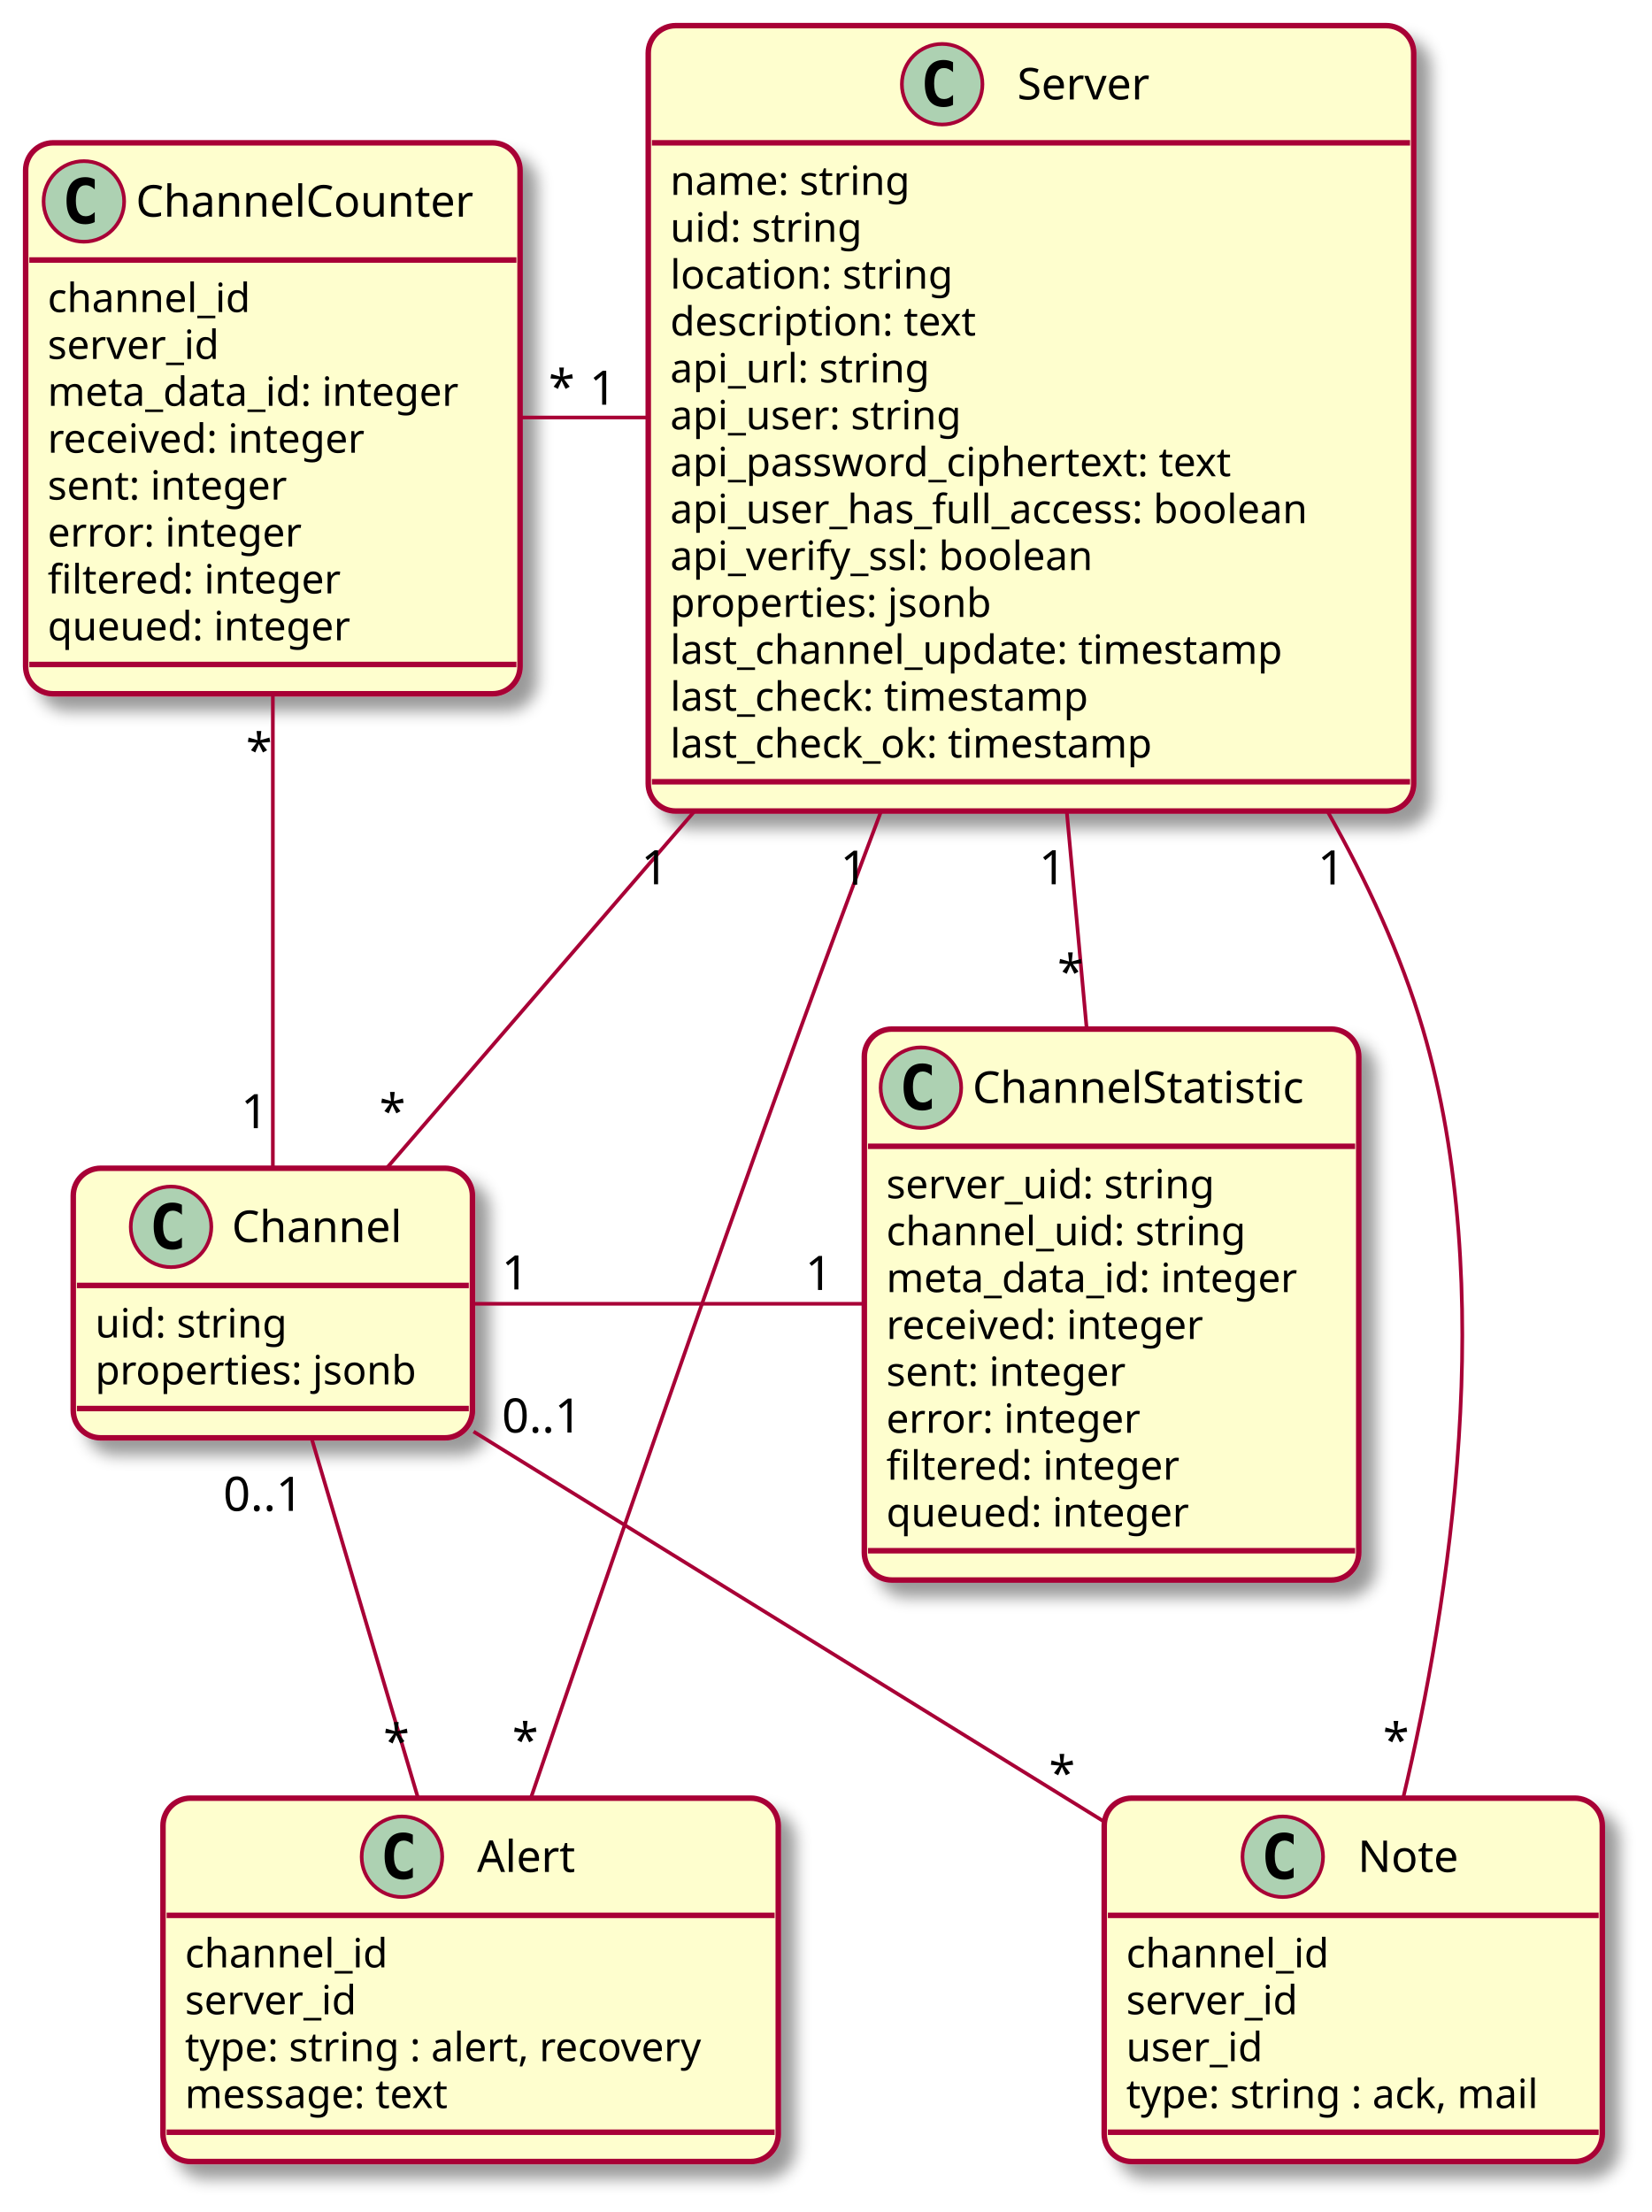
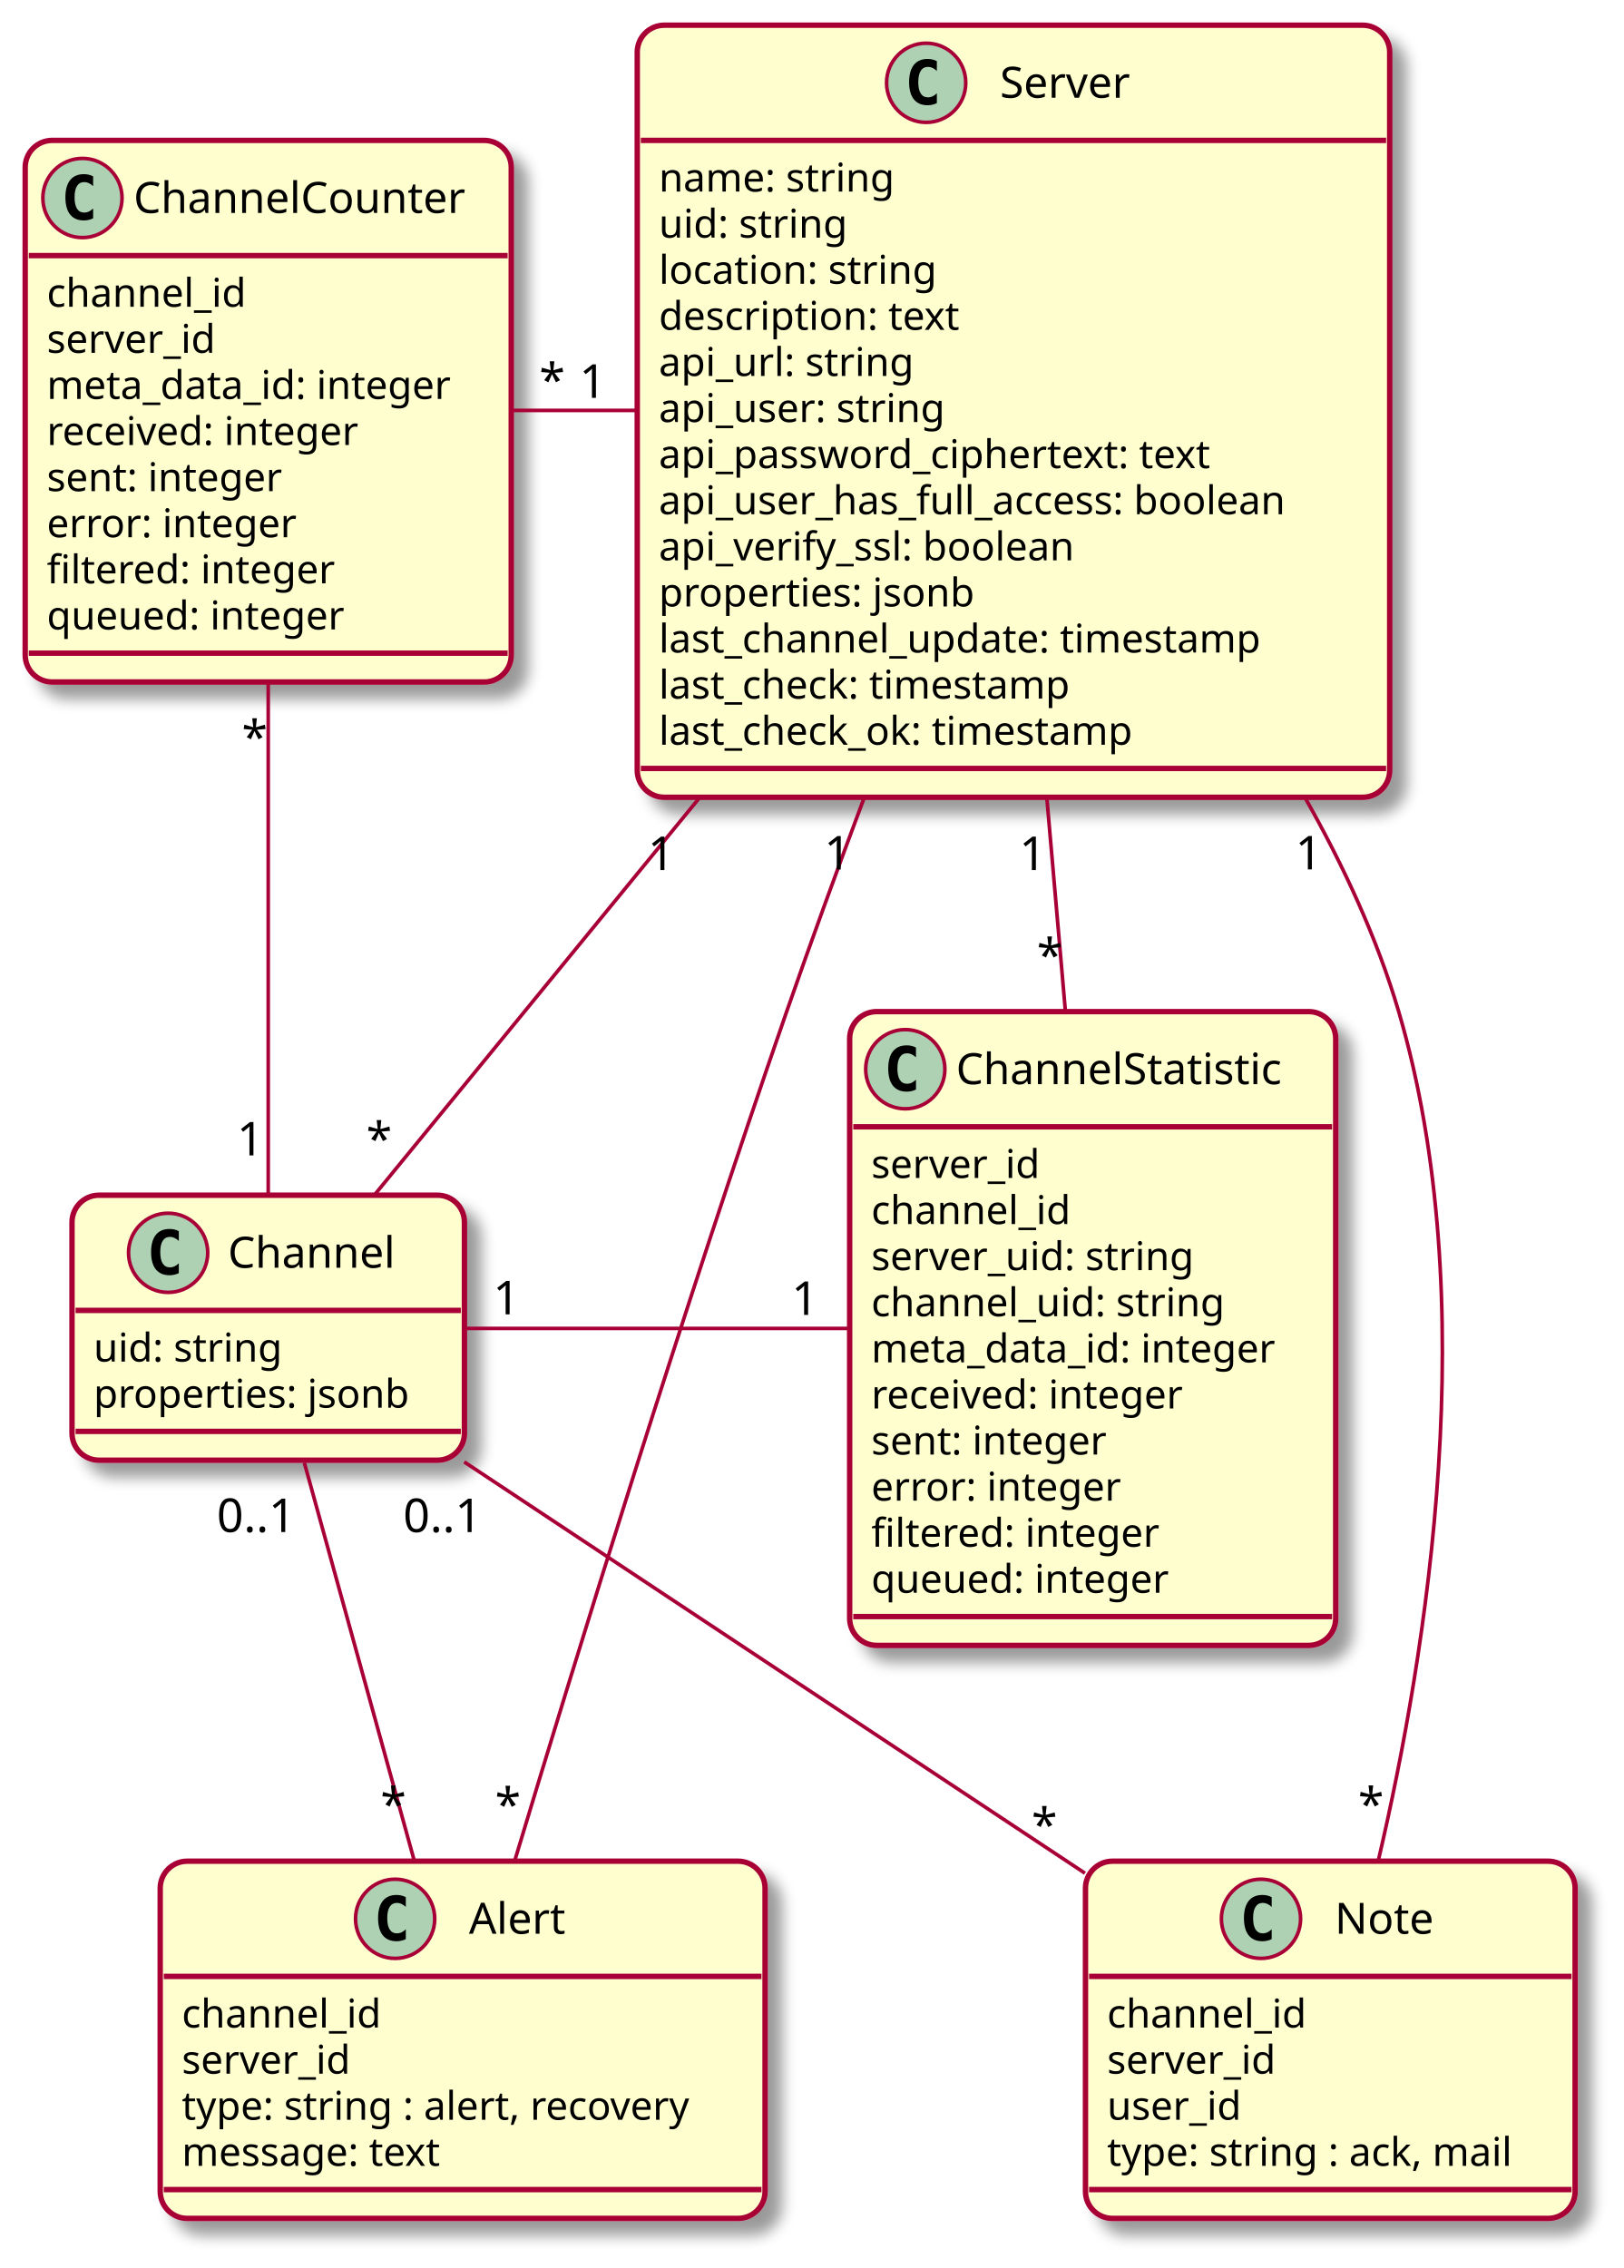
- <svg xmlns="http://www.w3.org/2000/svg" contentScriptType="application/ecmascript" contentStyleType="text/css" height="604px" preserveAspectRatio="none" style="width:451px;height:604px;background:#FFFFFF;" version="1.1" viewBox="0 0 451 604" width="451px" zoomAndPan="magnify">
+ <svg xmlns="http://www.w3.org/2000/svg" contentScriptType="application/ecmascript" contentStyleType="text/css" height="630px" preserveAspectRatio="none" style="width:451px;height:630px;background:#FFFFFF;" version="1.1" viewBox="0 0 451 630" width="451px" zoomAndPan="magnify">
  <defs>
-     <filter height="300%" id="f1hzocwa2y3tnt" width="300%" x="-1" y="-1">
+     <filter height="300%" id="f8u8zro0jej9d" width="300%" x="-1" y="-1">
      <feGaussianBlur result="blurOut" stdDeviation="2.0" />
      <feColorMatrix in="blurOut" result="blurOut2" type="matrix" values="0 0 0 0 0 0 0 0 0 0 0 0 0 0 0 0 0 0 .4 0" />
      <feOffset dx="4.0" dy="4.0" in="blurOut2" result="blurOut3" />
      <feBlend in="SourceGraphic" in2="blurOut3" mode="normal" />
    </filter>
  </defs>
  <g>
-     <rect codeLine="5" fill="#FEFECE" filter="url(#f1hzocwa2y3tnt)" height="214.461" id="Server" rx="7.5" ry="7.5" style="stroke:#A80036;stroke-width:1.5;" width="209" x="177" y="7" />
+     <rect codeLine="5" fill="#FEFECE" filter="url(#f8u8zro0jej9d)" height="214.461" id="Server" rx="7.5" ry="7.5" style="stroke:#A80036;stroke-width:1.5;" width="209" x="177" y="7" />
    <ellipse cx="257.25" cy="23" fill="#ADD1B2" rx="11" ry="11" style="stroke:#A80036;stroke-width:1.0;" />
    <path d="M260.219,28.641 Q259.641,28.938 259,29.078 Q258.359,29.234 257.656,29.234 Q255.156,29.234 253.828,27.594 Q252.516,25.938 252.516,22.812 Q252.516,19.688 253.828,18.031 Q255.156,16.375 257.656,16.375 Q258.359,16.375 259,16.531 Q259.656,16.688 260.219,16.984 L260.219,19.703 Q259.594,19.125 259,18.859 Q258.406,18.578 257.781,18.578 Q256.438,18.578 255.75,19.656 Q255.062,20.719 255.062,22.812 Q255.062,24.906 255.75,25.984 Q256.438,27.047 257.781,27.047 Q258.406,27.047 259,26.781 Q259.594,26.5 260.219,25.922 L260.219,28.641 Z " fill="#000000" />
    <text fill="#000000" font-family="sans-serif" font-size="12" lengthAdjust="spacing" textLength="40" x="277.75" y="27.154">Server</text>
    <line style="stroke:#A80036;stroke-width:1.5;" x1="178" x2="385" y1="39" y2="39" />
    <text fill="#000000" font-family="sans-serif" font-size="11" lengthAdjust="spacing" textLength="72" x="183" y="53.21">name: string</text>
    <text fill="#000000" font-family="sans-serif" font-size="11" lengthAdjust="spacing" textLength="57" x="183" y="66.015">uid: string</text>
    <text fill="#000000" font-family="sans-serif" font-size="11" lengthAdjust="spacing" textLength="84" x="183" y="78.82">location: string</text>
    <text fill="#000000" font-family="sans-serif" font-size="11" lengthAdjust="spacing" textLength="91" x="183" y="91.624">description: text</text>
    <text fill="#000000" font-family="sans-serif" font-size="11" lengthAdjust="spacing" textLength="78" x="183" y="104.429">api_url: string</text>
    <text fill="#000000" font-family="sans-serif" font-size="11" lengthAdjust="spacing" textLength="89" x="183" y="117.234">api_user: string</text>
    <text fill="#000000" font-family="sans-serif" font-size="11" lengthAdjust="spacing" textLength="169" x="183" y="130.039">api_password_ciphertext: text</text>
    <text fill="#000000" font-family="sans-serif" font-size="11" lengthAdjust="spacing" textLength="197" x="183" y="142.843">api_user_has_full_access: boolean</text>
    <text fill="#000000" font-family="sans-serif" font-size="11" lengthAdjust="spacing" textLength="129" x="183" y="155.648">api_verify_ssl: boolean</text>
    <text fill="#000000" font-family="sans-serif" font-size="11" lengthAdjust="spacing" textLength="97" x="183" y="168.453">properties: jsonb</text>
    <text fill="#000000" font-family="sans-serif" font-size="11" lengthAdjust="spacing" textLength="184" x="183" y="181.257">last_channel_update: timestamp</text>
    <text fill="#000000" font-family="sans-serif" font-size="11" lengthAdjust="spacing" textLength="127" x="183" y="194.062">last_check: timestamp</text>
    <text fill="#000000" font-family="sans-serif" font-size="11" lengthAdjust="spacing" textLength="146" x="183" y="206.867">last_check_ok: timestamp</text>
    <line style="stroke:#A80036;stroke-width:1.5;" x1="178" x2="385" y1="213.461" y2="213.461" />
-     <rect codeLine="21" fill="#FEFECE" filter="url(#f1hzocwa2y3tnt)" height="73.609" id="Channel" rx="7.5" ry="7.5" style="stroke:#A80036;stroke-width:1.5;" width="109" x="20" y="319" />
-     <ellipse cx="46.7" cy="335" fill="#ADD1B2" rx="11" ry="11" style="stroke:#A80036;stroke-width:1.0;" />
-     <path d="M49.669,340.641 Q49.091,340.938 48.45,341.078 Q47.809,341.234 47.106,341.234 Q44.606,341.234 43.278,339.594 Q41.966,337.938 41.966,334.812 Q41.966,331.688 43.278,330.031 Q44.606,328.375 47.106,328.375 Q47.809,328.375 48.45,328.531 Q49.106,328.688 49.669,328.984 L49.669,331.703 Q49.044,331.125 48.45,330.859 Q47.856,330.578 47.231,330.578 Q45.888,330.578 45.2,331.656 Q44.513,332.719 44.513,334.812 Q44.513,336.906 45.2,337.984 Q45.888,339.047 47.231,339.047 Q47.856,339.047 48.45,338.781 Q49.044,338.5 49.669,337.922 L49.669,340.641 Z " fill="#000000" />
-     <text fill="#000000" font-family="sans-serif" font-size="12" lengthAdjust="spacing" textLength="51" x="63.3" y="339.154">Channel</text>
-     <line style="stroke:#A80036;stroke-width:1.5;" x1="21" x2="128" y1="351" y2="351" />
-     <text fill="#000000" font-family="sans-serif" font-size="11" lengthAdjust="spacing" textLength="57" x="26" y="365.21">uid: string</text>
-     <text fill="#000000" font-family="sans-serif" font-size="11" lengthAdjust="spacing" textLength="97" x="26" y="378.015">properties: jsonb</text>
-     <line style="stroke:#A80036;stroke-width:1.5;" x1="21" x2="128" y1="384.609" y2="384.609" />
-     <rect codeLine="26" fill="#FEFECE" filter="url(#f1hzocwa2y3tnt)" height="150.438" id="ChannelStatistic" rx="7.5" ry="7.5" style="stroke:#A80036;stroke-width:1.5;" width="135" x="236" y="281" />
+     <rect codeLine="21" fill="#FEFECE" filter="url(#f8u8zro0jej9d)" height="73.609" id="Channel" rx="7.5" ry="7.5" style="stroke:#A80036;stroke-width:1.5;" width="109" x="20" y="332" />
+     <ellipse cx="46.7" cy="348" fill="#ADD1B2" rx="11" ry="11" style="stroke:#A80036;stroke-width:1.0;" />
+     <path d="M49.669,353.641 Q49.091,353.938 48.45,354.078 Q47.809,354.234 47.106,354.234 Q44.606,354.234 43.278,352.594 Q41.966,350.938 41.966,347.812 Q41.966,344.688 43.278,343.031 Q44.606,341.375 47.106,341.375 Q47.809,341.375 48.45,341.531 Q49.106,341.688 49.669,341.984 L49.669,344.703 Q49.044,344.125 48.45,343.859 Q47.856,343.578 47.231,343.578 Q45.888,343.578 45.2,344.656 Q44.513,345.719 44.513,347.812 Q44.513,349.906 45.2,350.984 Q45.888,352.047 47.231,352.047 Q47.856,352.047 48.45,351.781 Q49.044,351.5 49.669,350.922 L49.669,353.641 Z " fill="#000000" />
+     <text fill="#000000" font-family="sans-serif" font-size="12" lengthAdjust="spacing" textLength="51" x="63.3" y="352.154">Channel</text>
+     <line style="stroke:#A80036;stroke-width:1.5;" x1="21" x2="128" y1="364" y2="364" />
+     <text fill="#000000" font-family="sans-serif" font-size="11" lengthAdjust="spacing" textLength="57" x="26" y="378.21">uid: string</text>
+     <text fill="#000000" font-family="sans-serif" font-size="11" lengthAdjust="spacing" textLength="97" x="26" y="391.015">properties: jsonb</text>
+     <line style="stroke:#A80036;stroke-width:1.5;" x1="21" x2="128" y1="397.609" y2="397.609" />
+     <rect codeLine="26" fill="#FEFECE" filter="url(#f8u8zro0jej9d)" height="176.047" id="ChannelStatistic" rx="7.5" ry="7.5" style="stroke:#A80036;stroke-width:1.5;" width="135" x="236" y="281" />
    <ellipse cx="251.45" cy="297" fill="#ADD1B2" rx="11" ry="11" style="stroke:#A80036;stroke-width:1.0;" />
    <path d="M254.419,302.641 Q253.841,302.938 253.2,303.078 Q252.559,303.234 251.856,303.234 Q249.356,303.234 248.028,301.594 Q246.716,299.938 246.716,296.812 Q246.716,293.688 248.028,292.031 Q249.356,290.375 251.856,290.375 Q252.559,290.375 253.2,290.531 Q253.856,290.688 254.419,290.984 L254.419,293.703 Q253.794,293.125 253.2,292.859 Q252.606,292.578 251.981,292.578 Q250.637,292.578 249.95,293.656 Q249.262,294.719 249.262,296.812 Q249.262,298.906 249.95,299.984 Q250.637,301.047 251.981,301.047 Q252.606,301.047 253.2,300.781 Q253.794,300.5 254.419,299.922 L254.419,302.641 Z " fill="#000000" />
    <text fill="#000000" font-family="sans-serif" font-size="12" lengthAdjust="spacing" textLength="102" x="265.55" y="301.154">ChannelStatistic</text>
    <line style="stroke:#A80036;stroke-width:1.5;" x1="237" x2="370" y1="313" y2="313" />
-     <text fill="#000000" font-family="sans-serif" font-size="11" lengthAdjust="spacing" textLength="100" x="242" y="327.21">server_uid: string</text>
-     <text fill="#000000" font-family="sans-serif" font-size="11" lengthAdjust="spacing" textLength="107" x="242" y="340.015">channel_uid: string</text>
-     <text fill="#000000" font-family="sans-serif" font-size="11" lengthAdjust="spacing" textLength="123" x="242" y="352.82">meta_data_id: integer</text>
-     <text fill="#000000" font-family="sans-serif" font-size="11" lengthAdjust="spacing" textLength="95" x="242" y="365.625">received: integer</text>
-     <text fill="#000000" font-family="sans-serif" font-size="11" lengthAdjust="spacing" textLength="72" x="242" y="378.429">sent: integer</text>
-     <text fill="#000000" font-family="sans-serif" font-size="11" lengthAdjust="spacing" textLength="76" x="242" y="391.234">error: integer</text>
-     <text fill="#000000" font-family="sans-serif" font-size="11" lengthAdjust="spacing" textLength="87" x="242" y="404.039">filtered: integer</text>
-     <text fill="#000000" font-family="sans-serif" font-size="11" lengthAdjust="spacing" textLength="89" x="242" y="416.843">queued: integer</text>
-     <line style="stroke:#A80036;stroke-width:1.5;" x1="237" x2="370" y1="423.438" y2="423.438" />
-     <rect codeLine="37" fill="#FEFECE" filter="url(#f1hzocwa2y3tnt)" height="150.438" id="ChannelCounter" rx="7.5" ry="7.5" style="stroke:#A80036;stroke-width:1.5;" width="135" x="7" y="39" />
+     <text fill="#000000" font-family="sans-serif" font-size="11" lengthAdjust="spacing" textLength="53" x="242" y="327.21">server_id</text>
+     <text fill="#000000" font-family="sans-serif" font-size="11" lengthAdjust="spacing" textLength="60" x="242" y="340.015">channel_id</text>
+     <text fill="#000000" font-family="sans-serif" font-size="11" lengthAdjust="spacing" textLength="100" x="242" y="352.82">server_uid: string</text>
+     <text fill="#000000" font-family="sans-serif" font-size="11" lengthAdjust="spacing" textLength="107" x="242" y="365.625">channel_uid: string</text>
+     <text fill="#000000" font-family="sans-serif" font-size="11" lengthAdjust="spacing" textLength="123" x="242" y="378.429">meta_data_id: integer</text>
+     <text fill="#000000" font-family="sans-serif" font-size="11" lengthAdjust="spacing" textLength="95" x="242" y="391.234">received: integer</text>
+     <text fill="#000000" font-family="sans-serif" font-size="11" lengthAdjust="spacing" textLength="72" x="242" y="404.039">sent: integer</text>
+     <text fill="#000000" font-family="sans-serif" font-size="11" lengthAdjust="spacing" textLength="76" x="242" y="416.843">error: integer</text>
+     <text fill="#000000" font-family="sans-serif" font-size="11" lengthAdjust="spacing" textLength="87" x="242" y="429.648">filtered: integer</text>
+     <text fill="#000000" font-family="sans-serif" font-size="11" lengthAdjust="spacing" textLength="89" x="242" y="442.453">queued: integer</text>
+     <line style="stroke:#A80036;stroke-width:1.5;" x1="237" x2="370" y1="449.047" y2="449.047" />
+     <rect codeLine="39" fill="#FEFECE" filter="url(#f8u8zro0jej9d)" height="150.438" id="ChannelCounter" rx="7.5" ry="7.5" style="stroke:#A80036;stroke-width:1.5;" width="135" x="7" y="39" />
    <ellipse cx="22.9" cy="55" fill="#ADD1B2" rx="11" ry="11" style="stroke:#A80036;stroke-width:1.0;" />
    <path d="M25.869,60.641 Q25.291,60.938 24.65,61.078 Q24.009,61.234 23.306,61.234 Q20.806,61.234 19.478,59.594 Q18.166,57.938 18.166,54.812 Q18.166,51.688 19.478,50.031 Q20.806,48.375 23.306,48.375 Q24.009,48.375 24.65,48.531 Q25.306,48.688 25.869,48.984 L25.869,51.703 Q25.244,51.125 24.65,50.859 Q24.056,50.578 23.431,50.578 Q22.087,50.578 21.4,51.656 Q20.712,52.719 20.712,54.812 Q20.712,56.906 21.4,57.984 Q22.087,59.047 23.431,59.047 Q24.056,59.047 24.65,58.781 Q25.244,58.5 25.869,57.922 L25.869,60.641 Z " fill="#000000" />
    <text fill="#000000" font-family="sans-serif" font-size="12" lengthAdjust="spacing" textLength="101" x="37.1" y="59.154">ChannelCounter</text>
    <line style="stroke:#A80036;stroke-width:1.5;" x1="8" x2="141" y1="71" y2="71" />
    <text fill="#000000" font-family="sans-serif" font-size="11" lengthAdjust="spacing" textLength="60" x="13" y="85.21">channel_id</text>
    <text fill="#000000" font-family="sans-serif" font-size="11" lengthAdjust="spacing" textLength="53" x="13" y="98.015">server_id</text>
    <text fill="#000000" font-family="sans-serif" font-size="11" lengthAdjust="spacing" textLength="123" x="13" y="110.82">meta_data_id: integer</text>
    <text fill="#000000" font-family="sans-serif" font-size="11" lengthAdjust="spacing" textLength="95" x="13" y="123.624">received: integer</text>
    <text fill="#000000" font-family="sans-serif" font-size="11" lengthAdjust="spacing" textLength="72" x="13" y="136.429">sent: integer</text>
    <text fill="#000000" font-family="sans-serif" font-size="11" lengthAdjust="spacing" textLength="76" x="13" y="149.234">error: integer</text>
    <text fill="#000000" font-family="sans-serif" font-size="11" lengthAdjust="spacing" textLength="87" x="13" y="162.039">filtered: integer</text>
    <text fill="#000000" font-family="sans-serif" font-size="11" lengthAdjust="spacing" textLength="89" x="13" y="174.843">queued: integer</text>
    <line style="stroke:#A80036;stroke-width:1.5;" x1="8" x2="141" y1="181.438" y2="181.438" />
-     <rect codeLine="48" fill="#FEFECE" filter="url(#f1hzocwa2y3tnt)" height="99.219" id="Alert" rx="7.5" ry="7.5" style="stroke:#A80036;stroke-width:1.5;" width="168" x="44.5" y="491" />
-     <ellipse cx="109.75" cy="507" fill="#ADD1B2" rx="11" ry="11" style="stroke:#A80036;stroke-width:1.0;" />
-     <path d="M112.719,512.641 Q112.141,512.938 111.5,513.078 Q110.859,513.234 110.156,513.234 Q107.656,513.234 106.328,511.594 Q105.016,509.938 105.016,506.812 Q105.016,503.688 106.328,502.031 Q107.656,500.375 110.156,500.375 Q110.859,500.375 111.5,500.531 Q112.156,500.688 112.719,500.984 L112.719,503.703 Q112.094,503.125 111.5,502.859 Q110.906,502.578 110.281,502.578 Q108.938,502.578 108.25,503.656 Q107.562,504.719 107.562,506.812 Q107.562,508.906 108.25,509.984 Q108.938,511.047 110.281,511.047 Q110.906,511.047 111.5,510.781 Q112.094,510.5 112.719,509.922 L112.719,512.641 Z " fill="#000000" />
-     <text fill="#000000" font-family="sans-serif" font-size="12" lengthAdjust="spacing" textLength="29" x="130.25" y="511.154">Alert</text>
-     <line style="stroke:#A80036;stroke-width:1.5;" x1="45.5" x2="211.5" y1="523" y2="523" />
-     <text fill="#000000" font-family="sans-serif" font-size="11" lengthAdjust="spacing" textLength="60" x="50.5" y="537.21">channel_id</text>
-     <text fill="#000000" font-family="sans-serif" font-size="11" lengthAdjust="spacing" textLength="53" x="50.5" y="550.015">server_id</text>
-     <text fill="#000000" font-family="sans-serif" font-size="11" lengthAdjust="spacing" textLength="156" x="50.5" y="562.82">type: string : alert, recovery</text>
-     <text fill="#000000" font-family="sans-serif" font-size="11" lengthAdjust="spacing" textLength="81" x="50.5" y="575.625">message: text</text>
-     <line style="stroke:#A80036;stroke-width:1.5;" x1="45.5" x2="211.5" y1="582.219" y2="582.219" />
-     <rect codeLine="55" fill="#FEFECE" filter="url(#f1hzocwa2y3tnt)" height="99.219" id="Note" rx="7.5" ry="7.5" style="stroke:#A80036;stroke-width:1.5;" width="136" x="301.5" y="491" />
-     <ellipse cx="350.25" cy="507" fill="#ADD1B2" rx="11" ry="11" style="stroke:#A80036;stroke-width:1.0;" />
-     <path d="M353.219,512.641 Q352.641,512.938 352,513.078 Q351.359,513.234 350.656,513.234 Q348.156,513.234 346.828,511.594 Q345.516,509.938 345.516,506.812 Q345.516,503.688 346.828,502.031 Q348.156,500.375 350.656,500.375 Q351.359,500.375 352,500.531 Q352.656,500.688 353.219,500.984 L353.219,503.703 Q352.594,503.125 352,502.859 Q351.406,502.578 350.781,502.578 Q349.438,502.578 348.75,503.656 Q348.062,504.719 348.062,506.812 Q348.062,508.906 348.75,509.984 Q349.438,511.047 350.781,511.047 Q351.406,511.047 352,510.781 Q352.594,510.5 353.219,509.922 L353.219,512.641 Z " fill="#000000" />
-     <text fill="#000000" font-family="sans-serif" font-size="12" lengthAdjust="spacing" textLength="30" x="370.75" y="511.154">Note</text>
-     <line style="stroke:#A80036;stroke-width:1.5;" x1="302.5" x2="436.5" y1="523" y2="523" />
-     <text fill="#000000" font-family="sans-serif" font-size="11" lengthAdjust="spacing" textLength="60" x="307.5" y="537.21">channel_id</text>
-     <text fill="#000000" font-family="sans-serif" font-size="11" lengthAdjust="spacing" textLength="53" x="307.5" y="550.015">server_id</text>
-     <text fill="#000000" font-family="sans-serif" font-size="11" lengthAdjust="spacing" textLength="42" x="307.5" y="562.82">user_id</text>
-     <text fill="#000000" font-family="sans-serif" font-size="11" lengthAdjust="spacing" textLength="124" x="307.5" y="575.625">type: string : ack, mail</text>
-     <line style="stroke:#A80036;stroke-width:1.5;" x1="302.5" x2="436.5" y1="582.219" y2="582.219" />
-     <path codeLine="62" d="M189.8,221.32 C159.63,256.3 128.1,292.85 105.66,318.88 " fill="none" id="Server-Channel" style="stroke:#A80036;stroke-width:1.0;" />
-     <text fill="#000000" font-family="sans-serif" font-size="13" lengthAdjust="spacing" textLength="8" x="175.071" y="241.449">1</text>
-     <text fill="#000000" font-family="sans-serif" font-size="13" lengthAdjust="spacing" textLength="7" x="103.587" y="308.046">*</text>
-     <path codeLine="63" d="M291.25,221.32 C293.08,241.38 294.97,261.95 296.7,280.77 " fill="none" id="Server-ChannelStatistic" style="stroke:#A80036;stroke-width:1.0;" />
-     <text fill="#000000" font-family="sans-serif" font-size="13" lengthAdjust="spacing" textLength="8" x="283.654" y="241.449">1</text>
-     <text fill="#000000" font-family="sans-serif" font-size="13" lengthAdjust="spacing" textLength="7" x="288.718" y="269.937">*</text>
-     <path codeLine="64" d="M129.07,356 C164.61,356 200.16,356 235.7,356 " fill="none" id="Channel-ChannelStatistic" style="stroke:#A80036;stroke-width:1.0;" />
-     <text fill="#000000" font-family="sans-serif" font-size="13" lengthAdjust="spacing" textLength="8" x="136.94" y="352.094">1</text>
-     <text fill="#000000" font-family="sans-serif" font-size="13" lengthAdjust="spacing" textLength="8" x="219.847" y="352.23">1</text>
-     <path codeLine="65" d="M142.02,114 C153.64,114 165.26,114 176.89,114 " fill="none" id="ChannelCounter-Server" style="stroke:#A80036;stroke-width:1.0;" />
+     <rect codeLine="50" fill="#FEFECE" filter="url(#f8u8zro0jej9d)" height="99.219" id="Alert" rx="7.5" ry="7.5" style="stroke:#A80036;stroke-width:1.5;" width="168" x="44.5" y="517" />
+     <ellipse cx="109.75" cy="533" fill="#ADD1B2" rx="11" ry="11" style="stroke:#A80036;stroke-width:1.0;" />
+     <path d="M112.719,538.641 Q112.141,538.938 111.5,539.078 Q110.859,539.234 110.156,539.234 Q107.656,539.234 106.328,537.594 Q105.016,535.938 105.016,532.812 Q105.016,529.688 106.328,528.031 Q107.656,526.375 110.156,526.375 Q110.859,526.375 111.5,526.531 Q112.156,526.688 112.719,526.984 L112.719,529.703 Q112.094,529.125 111.5,528.859 Q110.906,528.578 110.281,528.578 Q108.938,528.578 108.25,529.656 Q107.562,530.719 107.562,532.812 Q107.562,534.906 108.25,535.984 Q108.938,537.047 110.281,537.047 Q110.906,537.047 111.5,536.781 Q112.094,536.5 112.719,535.922 L112.719,538.641 Z " fill="#000000" />
+     <text fill="#000000" font-family="sans-serif" font-size="12" lengthAdjust="spacing" textLength="29" x="130.25" y="537.154">Alert</text>
+     <line style="stroke:#A80036;stroke-width:1.5;" x1="45.5" x2="211.5" y1="549" y2="549" />
+     <text fill="#000000" font-family="sans-serif" font-size="11" lengthAdjust="spacing" textLength="60" x="50.5" y="563.21">channel_id</text>
+     <text fill="#000000" font-family="sans-serif" font-size="11" lengthAdjust="spacing" textLength="53" x="50.5" y="576.015">server_id</text>
+     <text fill="#000000" font-family="sans-serif" font-size="11" lengthAdjust="spacing" textLength="156" x="50.5" y="588.82">type: string : alert, recovery</text>
+     <text fill="#000000" font-family="sans-serif" font-size="11" lengthAdjust="spacing" textLength="81" x="50.5" y="601.625">message: text</text>
+     <line style="stroke:#A80036;stroke-width:1.5;" x1="45.5" x2="211.5" y1="608.219" y2="608.219" />
+     <rect codeLine="57" fill="#FEFECE" filter="url(#f8u8zro0jej9d)" height="99.219" id="Note" rx="7.5" ry="7.5" style="stroke:#A80036;stroke-width:1.5;" width="136" x="301.5" y="517" />
+     <ellipse cx="350.25" cy="533" fill="#ADD1B2" rx="11" ry="11" style="stroke:#A80036;stroke-width:1.0;" />
+     <path d="M353.219,538.641 Q352.641,538.938 352,539.078 Q351.359,539.234 350.656,539.234 Q348.156,539.234 346.828,537.594 Q345.516,535.938 345.516,532.812 Q345.516,529.688 346.828,528.031 Q348.156,526.375 350.656,526.375 Q351.359,526.375 352,526.531 Q352.656,526.688 353.219,526.984 L353.219,529.703 Q352.594,529.125 352,528.859 Q351.406,528.578 350.781,528.578 Q349.438,528.578 348.75,529.656 Q348.062,530.719 348.062,532.812 Q348.062,534.906 348.75,535.984 Q349.438,537.047 350.781,537.047 Q351.406,537.047 352,536.781 Q352.594,536.5 353.219,535.922 L353.219,538.641 Z " fill="#000000" />
+     <text fill="#000000" font-family="sans-serif" font-size="12" lengthAdjust="spacing" textLength="30" x="370.75" y="537.154">Note</text>
+     <line style="stroke:#A80036;stroke-width:1.5;" x1="302.5" x2="436.5" y1="549" y2="549" />
+     <text fill="#000000" font-family="sans-serif" font-size="11" lengthAdjust="spacing" textLength="60" x="307.5" y="563.21">channel_id</text>
+     <text fill="#000000" font-family="sans-serif" font-size="11" lengthAdjust="spacing" textLength="53" x="307.5" y="576.015">server_id</text>
+     <text fill="#000000" font-family="sans-serif" font-size="11" lengthAdjust="spacing" textLength="42" x="307.5" y="588.82">user_id</text>
+     <text fill="#000000" font-family="sans-serif" font-size="11" lengthAdjust="spacing" textLength="124" x="307.5" y="601.625">type: string : ack, mail</text>
+     <line style="stroke:#A80036;stroke-width:1.5;" x1="302.5" x2="436.5" y1="608.219" y2="608.219" />
+     <path codeLine="64" d="M194.61,221.2 C162.31,260.68 127.78,302.88 104.08,331.85 " fill="none" id="Server-Channel" style="stroke:#A80036;stroke-width:1.0;" />
+     <text fill="#000000" font-family="sans-serif" font-size="13" lengthAdjust="spacing" textLength="8" x="179.935" y="241.678">1</text>
+     <text fill="#000000" font-family="sans-serif" font-size="13" lengthAdjust="spacing" textLength="7" x="101.725" y="321.01">*</text>
+     <path codeLine="65" d="M290.73,221.2 C292.46,241.07 294.25,261.64 295.92,280.86 " fill="none" id="Server-ChannelStatistic" style="stroke:#A80036;stroke-width:1.0;" />
+     <text fill="#000000" font-family="sans-serif" font-size="13" lengthAdjust="spacing" textLength="8" x="283.114" y="241.678">1</text>
+     <text fill="#000000" font-family="sans-serif" font-size="13" lengthAdjust="spacing" textLength="7" x="288.002" y="270.01">*</text>
+     <path codeLine="66" d="M129.07,369 C164.61,369 200.16,369 235.7,369 " fill="none" id="Channel-ChannelStatistic" style="stroke:#A80036;stroke-width:1.0;" />
+     <text fill="#000000" font-family="sans-serif" font-size="13" lengthAdjust="spacing" textLength="8" x="136.94" y="365.094">1</text>
+     <text fill="#000000" font-family="sans-serif" font-size="13" lengthAdjust="spacing" textLength="8" x="219.847" y="365.251">1</text>
+     <path codeLine="67" d="M142.02,114 C153.64,114 165.26,114 176.89,114 " fill="none" id="ChannelCounter-Server" style="stroke:#A80036;stroke-width:1.0;" />
    <text fill="#000000" font-family="sans-serif" font-size="13" lengthAdjust="spacing" textLength="7" x="149.788" y="110.23">*</text>
    <text fill="#000000" font-family="sans-serif" font-size="13" lengthAdjust="spacing" textLength="8" x="160.914" y="110.504">1</text>
-     <path codeLine="66" d="M74.5,189.29 C74.5,232.38 74.5,284.72 74.5,318.89 " fill="none" id="ChannelCounter-Channel" style="stroke:#A80036;stroke-width:1.0;" />
-     <text fill="#000000" font-family="sans-serif" font-size="13" lengthAdjust="spacing" textLength="7" x="67.156" y="209.492">*</text>
-     <text fill="#000000" font-family="sans-serif" font-size="13" lengthAdjust="spacing" textLength="8" x="65.787" y="308.057">1</text>
-     <path codeLine="67" d="M240.73,221.1 C233.24,240.97 225.56,261.59 218.5,281 C192.02,353.79 162.77,438.69 145.02,490.76 " fill="none" id="Server-Alert" style="stroke:#A80036;stroke-width:1.0;" />
-     <text fill="#000000" font-family="sans-serif" font-size="13" lengthAdjust="spacing" textLength="8" x="229.442" y="241.571">1</text>
-     <text fill="#000000" font-family="sans-serif" font-size="13" lengthAdjust="spacing" textLength="7" x="139.851" y="479.772">*</text>
-     <path codeLine="68" d="M85.17,393.06 C93.44,421 104.98,460 114.07,490.73 " fill="none" id="Channel-Alert" style="stroke:#A80036;stroke-width:1.0;" />
-     <text fill="#000000" font-family="sans-serif" font-size="13" lengthAdjust="spacing" textLength="24" x="60.95" y="412.55">0..1</text>
-     <text fill="#000000" font-family="sans-serif" font-size="13" lengthAdjust="spacing" textLength="7" x="104.661" y="480.096">*</text>
-     <path codeLine="69" d="M362.37,221.37 C373.13,240.35 382.5,260.61 388.5,281 C409.34,351.8 395.68,437.97 383.17,490.77 " fill="none" id="Server-Note" style="stroke:#A80036;stroke-width:1.0;" />
+     <path codeLine="68" d="M74.5,189.2 C74.5,236.15 74.5,294.76 74.5,331.8 " fill="none" id="ChannelCounter-Channel" style="stroke:#A80036;stroke-width:1.0;" />
+     <text fill="#000000" font-family="sans-serif" font-size="13" lengthAdjust="spacing" textLength="7" x="67.156" y="209.393">*</text>
+     <text fill="#000000" font-family="sans-serif" font-size="13" lengthAdjust="spacing" textLength="8" x="65.787" y="320.951">1</text>
+     <path codeLine="69" d="M240.11,221.39 C232.72,241.13 225.23,261.64 218.5,281 C189.92,363.21 160.09,460.04 142.96,516.9 " fill="none" id="Server-Alert" style="stroke:#A80036;stroke-width:1.0;" />
+     <text fill="#000000" font-family="sans-serif" font-size="13" lengthAdjust="spacing" textLength="8" x="228.918" y="241.524">1</text>
+     <text fill="#000000" font-family="sans-serif" font-size="13" lengthAdjust="spacing" textLength="7" x="137.501" y="505.931">*</text>
+     <path codeLine="70" d="M84.53,406.31 C93.13,437.45 105.6,482.58 115.06,516.84 " fill="none" id="Channel-Alert" style="stroke:#A80036;stroke-width:1.0;" />
+     <text fill="#000000" font-family="sans-serif" font-size="13" lengthAdjust="spacing" textLength="24" x="60.216" y="425.56">0..1</text>
+     <text fill="#000000" font-family="sans-serif" font-size="13" lengthAdjust="spacing" textLength="7" x="105.678" y="505.863">*</text>
+     <path codeLine="71" d="M362.37,221.37 C373.13,240.35 382.5,260.61 388.5,281 C412.09,361.14 396.32,459.24 382.84,516.81 " fill="none" id="Server-Note" style="stroke:#A80036;stroke-width:1.0;" />
    <text fill="#000000" font-family="sans-serif" font-size="13" lengthAdjust="spacing" textLength="8" x="359.775" y="241.502">1</text>
-     <text fill="#000000" font-family="sans-serif" font-size="13" lengthAdjust="spacing" textLength="7" x="377.6" y="479.783">*</text>
-     <path codeLine="70" d="M129.3,390.9 C177.87,420.95 248.99,464.95 301.25,497.27 " fill="none" id="Channel-Note" style="stroke:#A80036;stroke-width:1.0;" />
-     <text fill="#000000" font-family="sans-serif" font-size="13" lengthAdjust="spacing" textLength="24" x="137.024" y="391.165">0..1</text>
-     <text fill="#000000" font-family="sans-serif" font-size="13" lengthAdjust="spacing" textLength="7" x="286.402" y="488.784">*</text>
+     <text fill="#000000" font-family="sans-serif" font-size="13" lengthAdjust="spacing" textLength="7" x="377.224" y="505.829">*</text>
+     <path codeLine="72" d="M128.95,406.09 C177.56,438.3 248.97,485.62 301.36,520.34 " fill="none" id="Channel-Note" style="stroke:#A80036;stroke-width:1.0;" />
+     <text fill="#000000" font-family="sans-serif" font-size="13" lengthAdjust="spacing" textLength="24" x="111.981" y="425.586">0..1</text>
+     <text fill="#000000" font-family="sans-serif" font-size="13" lengthAdjust="spacing" textLength="7" x="286.524" y="511.533">*</text>
  </g>
</svg>
